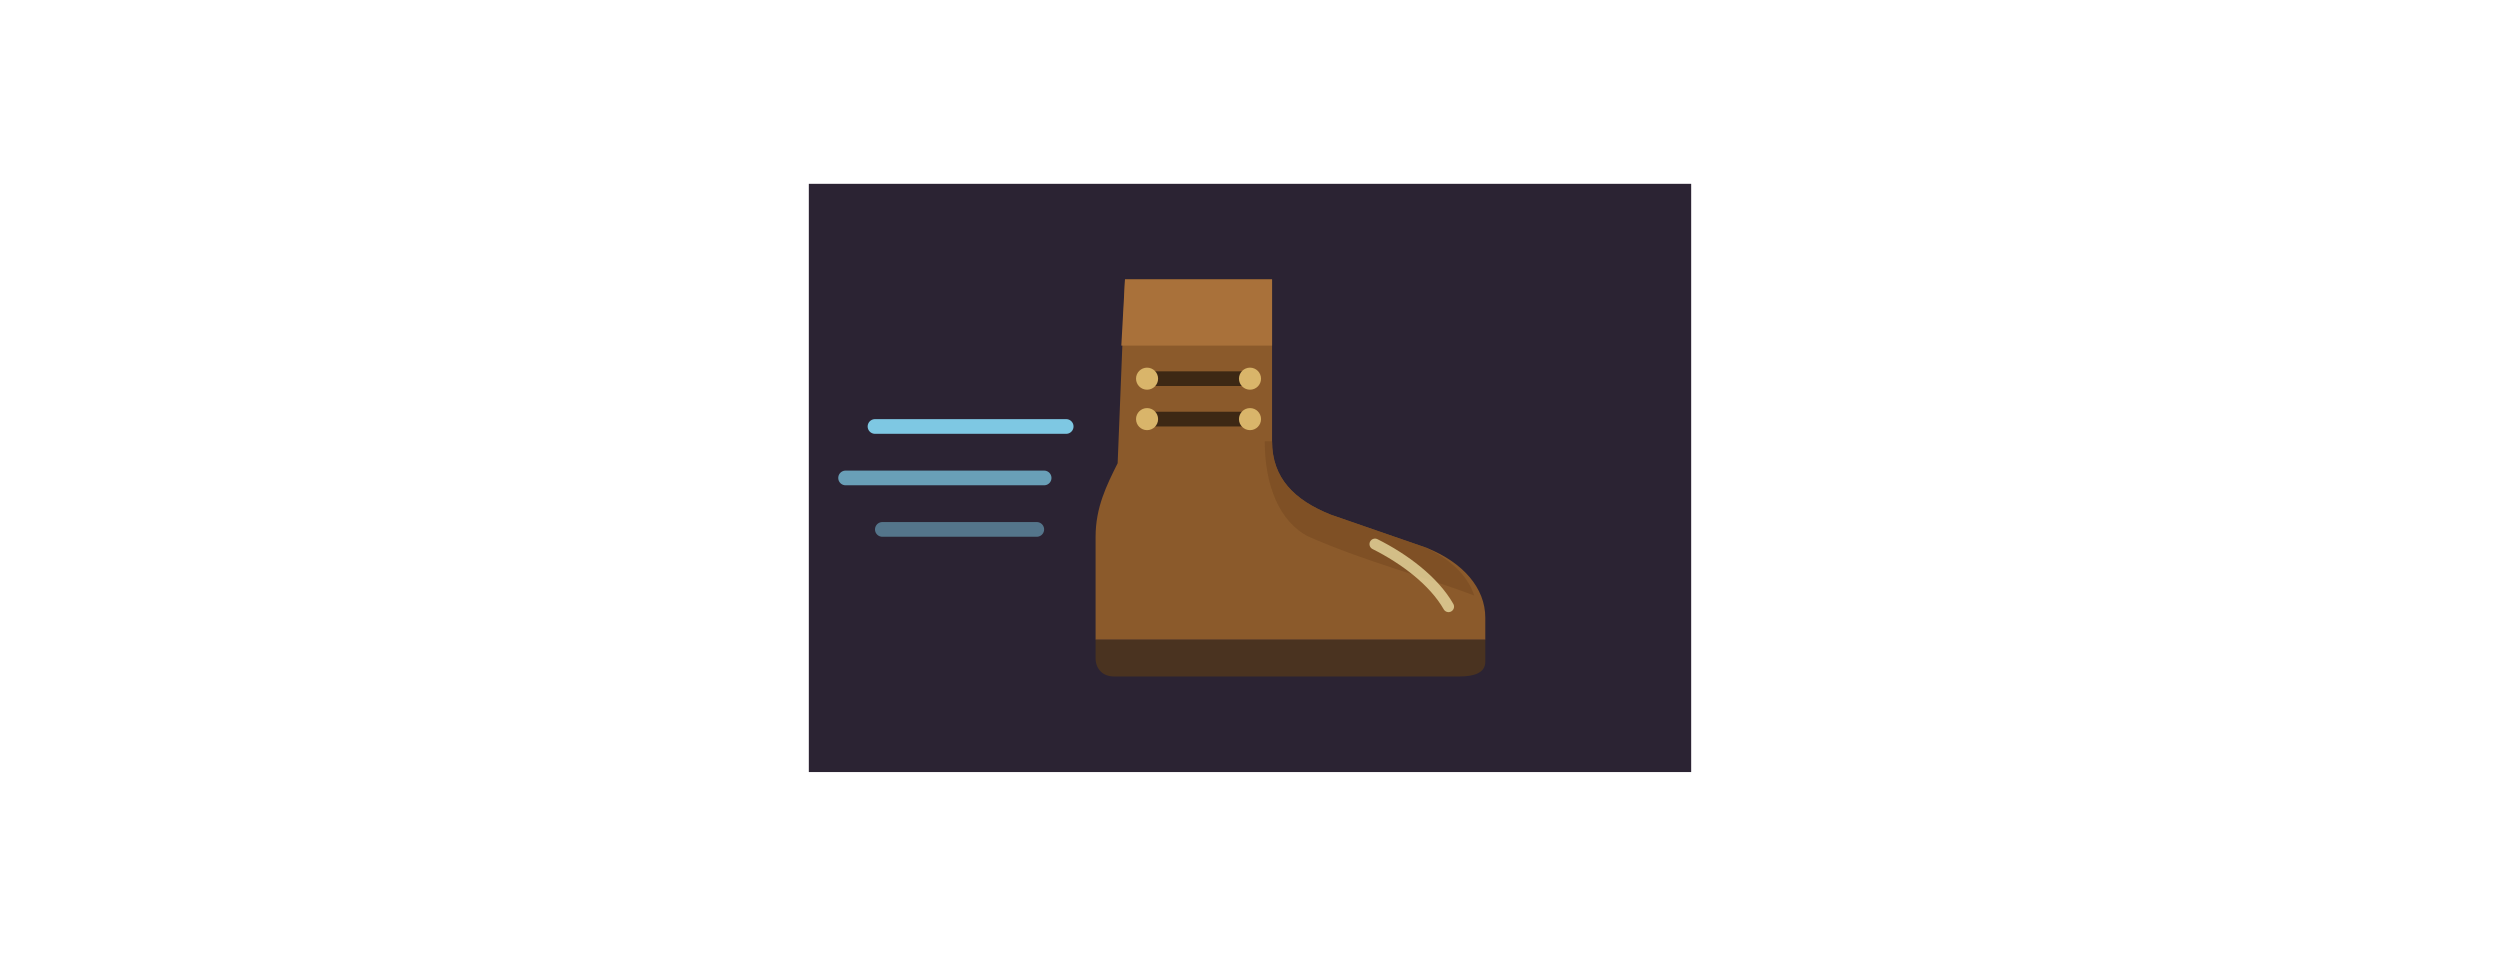
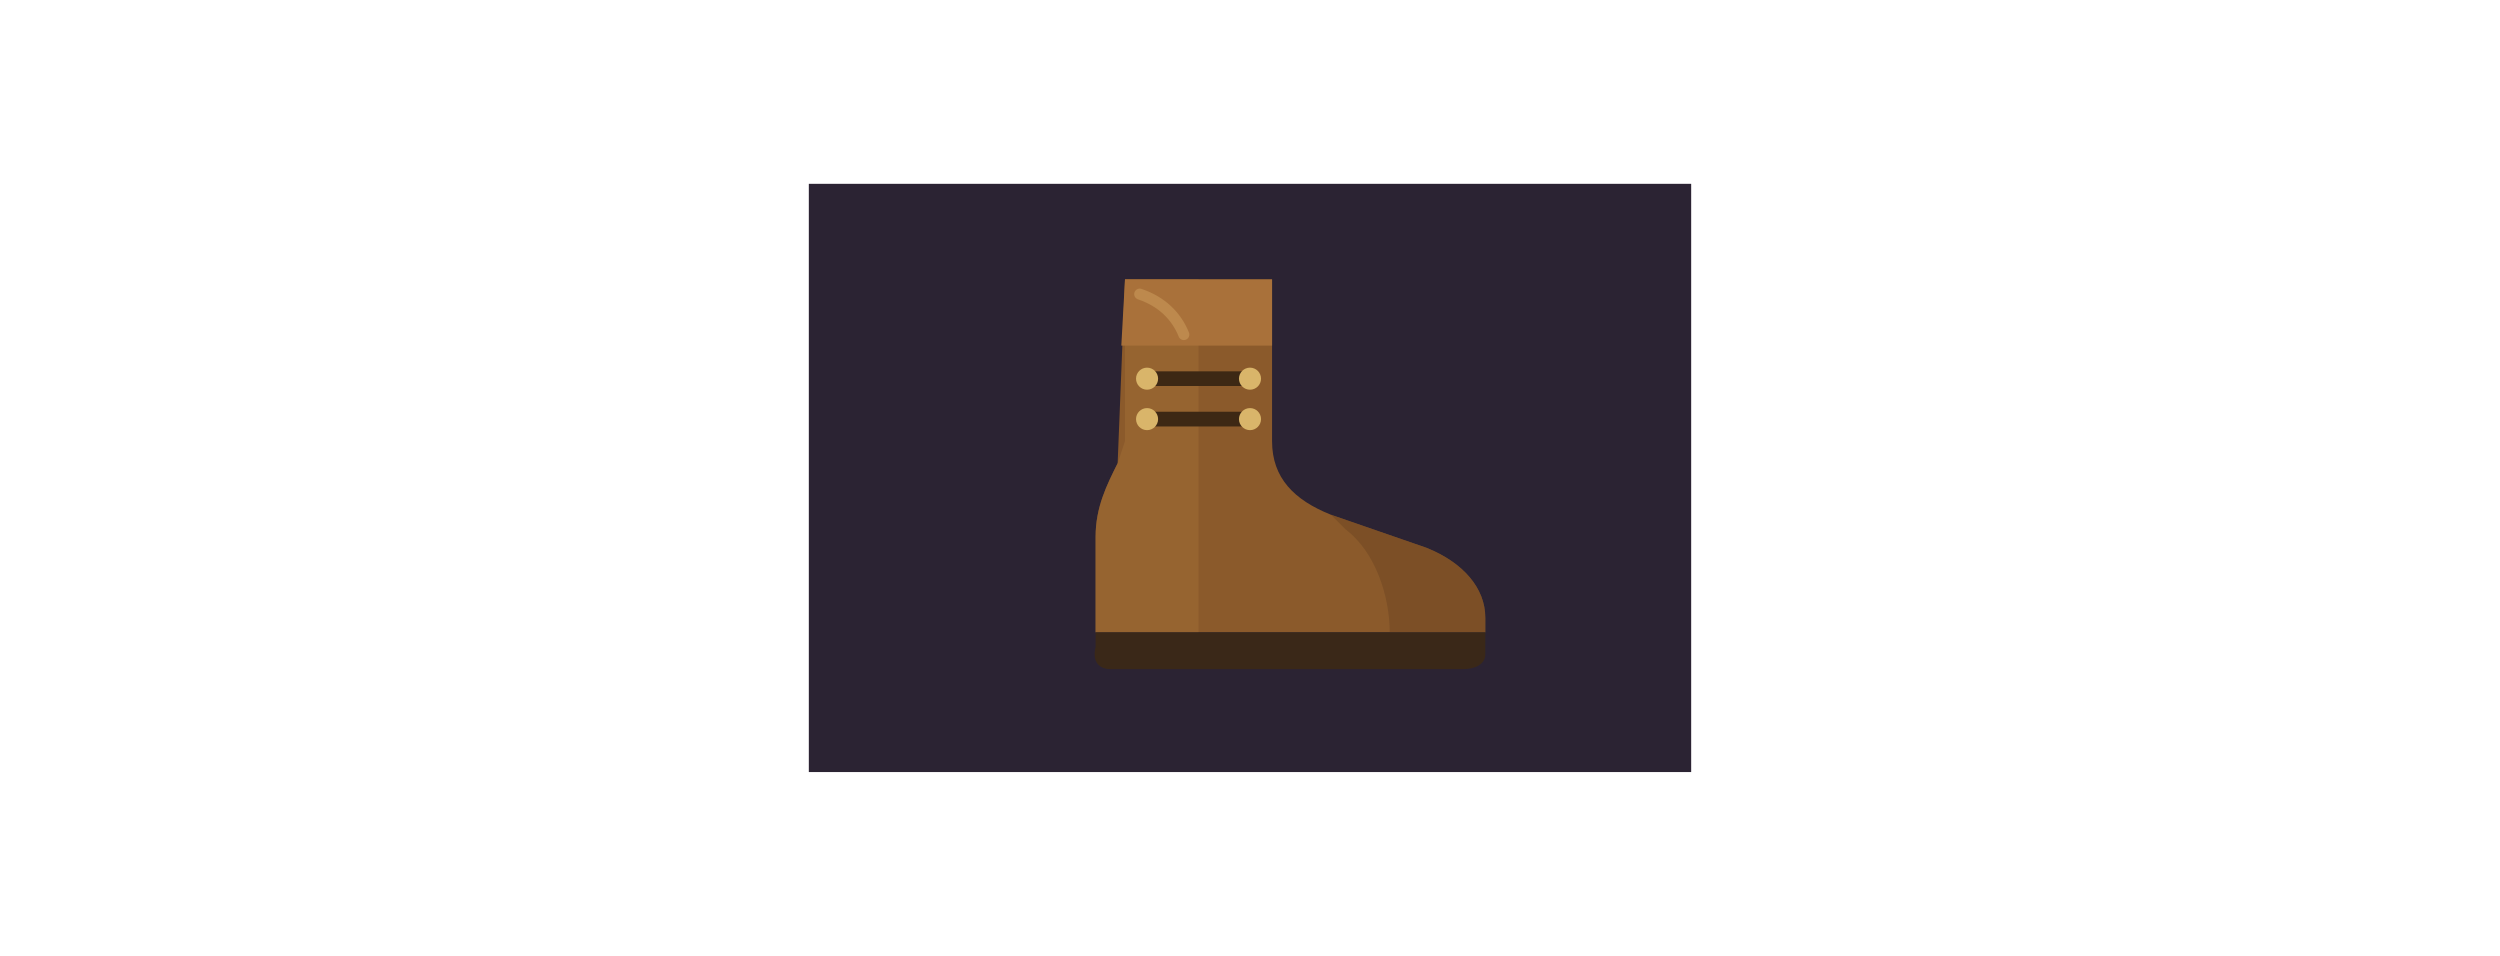
<svg xmlns="http://www.w3.org/2000/svg" width="100%" viewBox="0 0 680 260" role="img" style="">
  <rect x="220" y="50" width="240" height="160" fill="#2b2333" style="fill:rgb(43, 35, 51);stroke:none;color:rgb(11, 11, 11);stroke-width:1px;stroke-linecap:butt;stroke-linejoin:miter;opacity:1;font-family:anthropic-sans, -apple-system, BlinkMacSystemFont, &quot;Segoe UI&quot;, sans-serif;font-size:16px;font-weight:400;text-anchor:start;dominant-baseline:auto" />
-   <path d="M306 76 L346 76 L346 120 C346 130 352 136 362 140 L388 149 C398 153 404 160 404 168 L404 174 L298 174 L298 146 C298 138 301 132 304 126 Z" fill="#8b5a2b" style="fill:rgb(139, 90, 43);stroke:none;color:rgb(11, 11, 11);stroke-width:1px;stroke-linecap:butt;stroke-linejoin:miter;opacity:1;font-family:anthropic-sans, -apple-system, BlinkMacSystemFont, &quot;Segoe UI&quot;, sans-serif;font-size:16px;font-weight:400;text-anchor:start;dominant-baseline:auto" />
+   <path d="M306 76 L346 76 L346 120 C346 130 352 136 362 140 L388 149 C398 153 404 160 404 168 L404 172 L298 172 L298 146 C298 138 301 132 304 126 Z" fill="#8b5a2b" style="fill:rgb(139, 90, 43);stroke:none;color:rgb(11, 11, 11);stroke-width:1px;stroke-linecap:butt;stroke-linejoin:miter;opacity:1;font-family:anthropic-sans, -apple-system, BlinkMacSystemFont, &quot;Segoe UI&quot;, sans-serif;font-size:16px;font-weight:400;text-anchor:start;dominant-baseline:auto" />
+   <path d="M306 76 L326 76 L326 172 L298 172 L298 146 C298 138 301 132 304 126 L306 120 Z" fill="#9c6a34" opacity="0.6" style="fill:rgb(156, 106, 52);stroke:none;color:rgb(11, 11, 11);stroke-width:1px;stroke-linecap:butt;stroke-linejoin:miter;opacity:0.6;font-family:anthropic-sans, -apple-system, BlinkMacSystemFont, &quot;Segoe UI&quot;, sans-serif;font-size:16px;font-weight:400;text-anchor:start;dominant-baseline:auto" />
+   <path d="M362 140 L388 149 C398 153 404 160 404 168 L404 172 L378 172 C378 162 374 150 366 144 Z" fill="#6f4622" opacity="0.55" style="fill:rgb(111, 70, 34);stroke:none;color:rgb(11, 11, 11);stroke-width:1px;stroke-linecap:butt;stroke-linejoin:miter;opacity:0.55;font-family:anthropic-sans, -apple-system, BlinkMacSystemFont, &quot;Segoe UI&quot;, sans-serif;font-size:16px;font-weight:400;text-anchor:start;dominant-baseline:auto" />
  <path d="M306 76 L346 76 L346 94 L305 94 Z" fill="#a9713a" style="fill:rgb(169, 113, 58);stroke:none;color:rgb(11, 11, 11);stroke-width:1px;stroke-linecap:butt;stroke-linejoin:miter;opacity:1;font-family:anthropic-sans, -apple-system, BlinkMacSystemFont, &quot;Segoe UI&quot;, sans-serif;font-size:16px;font-weight:400;text-anchor:start;dominant-baseline:auto" />
-   <path d="M346 120 C346 130 352 136 362 140 L388 149 C394 152 399 156 401 162 C388 157 372 153 356 146 C348 142 344 132 344 120 Z" fill="#7a4c22" opacity="0.7" style="fill:rgb(122, 76, 34);stroke:none;color:rgb(11, 11, 11);stroke-width:1px;stroke-linecap:butt;stroke-linejoin:miter;opacity:0.7;font-family:anthropic-sans, -apple-system, BlinkMacSystemFont, &quot;Segoe UI&quot;, sans-serif;font-size:16px;font-weight:400;text-anchor:start;dominant-baseline:auto" />
-   <path d="M298 174 L404 174 L404 180 C404 183 401 184 397 184 L303 184 C300 184 298 182 298 179 Z" fill="#4a3320" style="fill:rgb(74, 51, 32);stroke:none;color:rgb(11, 11, 11);stroke-width:1px;stroke-linecap:butt;stroke-linejoin:miter;opacity:1;font-family:anthropic-sans, -apple-system, BlinkMacSystemFont, &quot;Segoe UI&quot;, sans-serif;font-size:16px;font-weight:400;text-anchor:start;dominant-baseline:auto" />
+   <path d="M298 172 L404 172 L404 178 C404 180.5 401.5 182 398 182 L302 182 C299 182 297 180 298 176 Z" fill="#3a2818" style="fill:rgb(58, 40, 24);stroke:none;color:rgb(11, 11, 11);stroke-width:1px;stroke-linecap:butt;stroke-linejoin:miter;opacity:1;font-family:anthropic-sans, -apple-system, BlinkMacSystemFont, &quot;Segoe UI&quot;, sans-serif;font-size:16px;font-weight:400;text-anchor:start;dominant-baseline:auto" />
  <line x1="312" y1="103" x2="340" y2="103" stroke="#3d2814" stroke-width="4" stroke-linecap="round" style="fill:rgb(0, 0, 0);stroke:rgb(61, 40, 20);color:rgb(11, 11, 11);stroke-width:4px;stroke-linecap:round;stroke-linejoin:miter;opacity:1;font-family:anthropic-sans, -apple-system, BlinkMacSystemFont, &quot;Segoe UI&quot;, sans-serif;font-size:16px;font-weight:400;text-anchor:start;dominant-baseline:auto" />
  <line x1="312" y1="114" x2="340" y2="114" stroke="#3d2814" stroke-width="4" stroke-linecap="round" style="fill:rgb(0, 0, 0);stroke:rgb(61, 40, 20);color:rgb(11, 11, 11);stroke-width:4px;stroke-linecap:round;stroke-linejoin:miter;opacity:1;font-family:anthropic-sans, -apple-system, BlinkMacSystemFont, &quot;Segoe UI&quot;, sans-serif;font-size:16px;font-weight:400;text-anchor:start;dominant-baseline:auto" />
  <circle cx="312" cy="103" r="3" fill="#d9b56a" style="fill:rgb(217, 181, 106);stroke:none;color:rgb(11, 11, 11);stroke-width:1px;stroke-linecap:butt;stroke-linejoin:miter;opacity:1;font-family:anthropic-sans, -apple-system, BlinkMacSystemFont, &quot;Segoe UI&quot;, sans-serif;font-size:16px;font-weight:400;text-anchor:start;dominant-baseline:auto" />
  <circle cx="340" cy="103" r="3" fill="#d9b56a" style="fill:rgb(217, 181, 106);stroke:none;color:rgb(11, 11, 11);stroke-width:1px;stroke-linecap:butt;stroke-linejoin:miter;opacity:1;font-family:anthropic-sans, -apple-system, BlinkMacSystemFont, &quot;Segoe UI&quot;, sans-serif;font-size:16px;font-weight:400;text-anchor:start;dominant-baseline:auto" />
  <circle cx="312" cy="114" r="3" fill="#d9b56a" style="fill:rgb(217, 181, 106);stroke:none;color:rgb(11, 11, 11);stroke-width:1px;stroke-linecap:butt;stroke-linejoin:miter;opacity:1;font-family:anthropic-sans, -apple-system, BlinkMacSystemFont, &quot;Segoe UI&quot;, sans-serif;font-size:16px;font-weight:400;text-anchor:start;dominant-baseline:auto" />
  <circle cx="340" cy="114" r="3" fill="#d9b56a" style="fill:rgb(217, 181, 106);stroke:none;color:rgb(11, 11, 11);stroke-width:1px;stroke-linecap:butt;stroke-linejoin:miter;opacity:1;font-family:anthropic-sans, -apple-system, BlinkMacSystemFont, &quot;Segoe UI&quot;, sans-serif;font-size:16px;font-weight:400;text-anchor:start;dominant-baseline:auto" />
-   <path d="M374 148 C382 152 390 158 394 165" fill="none" stroke="#e8d9a0" stroke-width="3" stroke-linecap="round" opacity="0.8" style="fill:none;stroke:rgb(232, 217, 160);color:rgb(11, 11, 11);stroke-width:3px;stroke-linecap:round;stroke-linejoin:miter;opacity:0.8;font-family:anthropic-sans, -apple-system, BlinkMacSystemFont, &quot;Segoe UI&quot;, sans-serif;font-size:16px;font-weight:400;text-anchor:start;dominant-baseline:auto" />
-   <line x1="238" y1="116" x2="290" y2="116" stroke="#7ec8e3" stroke-width="4" stroke-linecap="round" style="fill:rgb(0, 0, 0);stroke:rgb(126, 200, 227);color:rgb(11, 11, 11);stroke-width:4px;stroke-linecap:round;stroke-linejoin:miter;opacity:1;font-family:anthropic-sans, -apple-system, BlinkMacSystemFont, &quot;Segoe UI&quot;, sans-serif;font-size:16px;font-weight:400;text-anchor:start;dominant-baseline:auto" />
-   <line x1="230" y1="130" x2="284" y2="130" stroke="#7ec8e3" stroke-width="4" stroke-linecap="round" opacity="0.75" style="fill:rgb(0, 0, 0);stroke:rgb(126, 200, 227);color:rgb(11, 11, 11);stroke-width:4px;stroke-linecap:round;stroke-linejoin:miter;opacity:0.75;font-family:anthropic-sans, -apple-system, BlinkMacSystemFont, &quot;Segoe UI&quot;, sans-serif;font-size:16px;font-weight:400;text-anchor:start;dominant-baseline:auto" />
-   <line x1="240" y1="144" x2="282" y2="144" stroke="#7ec8e3" stroke-width="4" stroke-linecap="round" opacity="0.5" style="fill:rgb(0, 0, 0);stroke:rgb(126, 200, 227);color:rgb(11, 11, 11);stroke-width:4px;stroke-linecap:round;stroke-linejoin:miter;opacity:0.5;font-family:anthropic-sans, -apple-system, BlinkMacSystemFont, &quot;Segoe UI&quot;, sans-serif;font-size:16px;font-weight:400;text-anchor:start;dominant-baseline:auto" />
+   <path d="M310 80 C316 82 320 86 322 91" fill="none" stroke="#c9995a" stroke-width="3" stroke-linecap="round" opacity="0.6" style="fill:none;stroke:rgb(201, 153, 90);color:rgb(11, 11, 11);stroke-width:3px;stroke-linecap:round;stroke-linejoin:miter;opacity:0.6;font-family:anthropic-sans, -apple-system, BlinkMacSystemFont, &quot;Segoe UI&quot;, sans-serif;font-size:16px;font-weight:400;text-anchor:start;dominant-baseline:auto" />
</svg>
